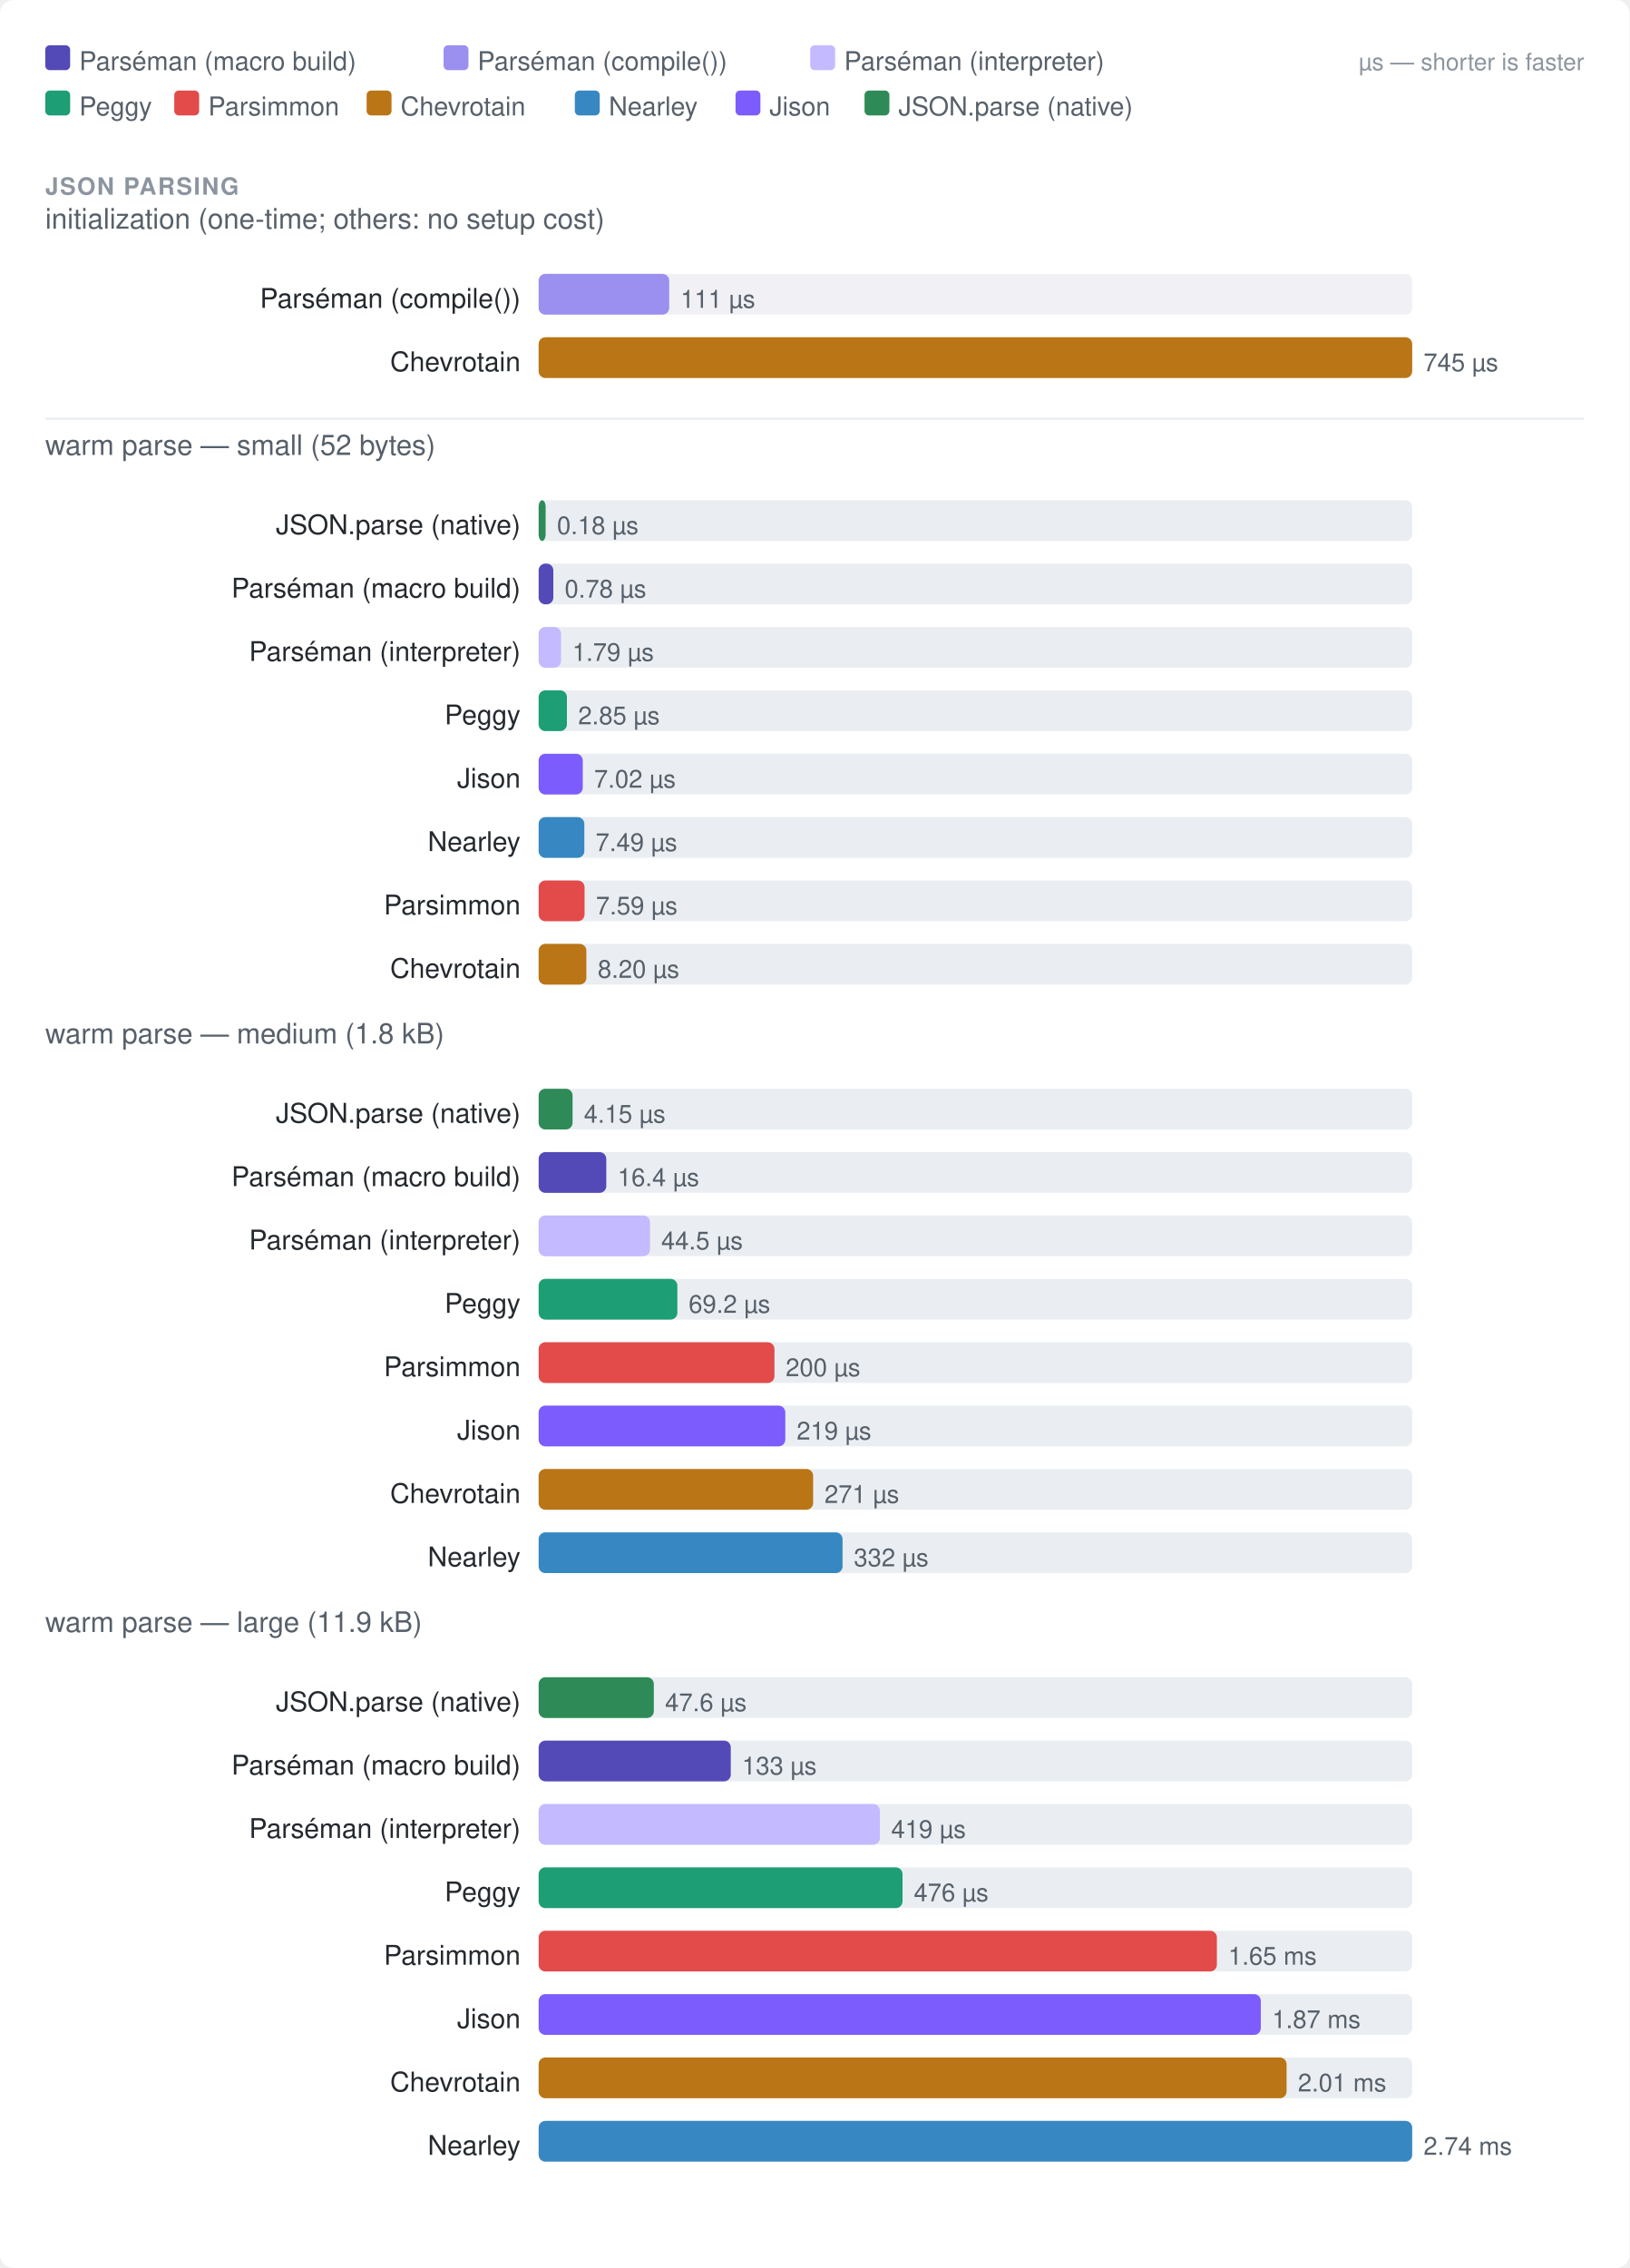
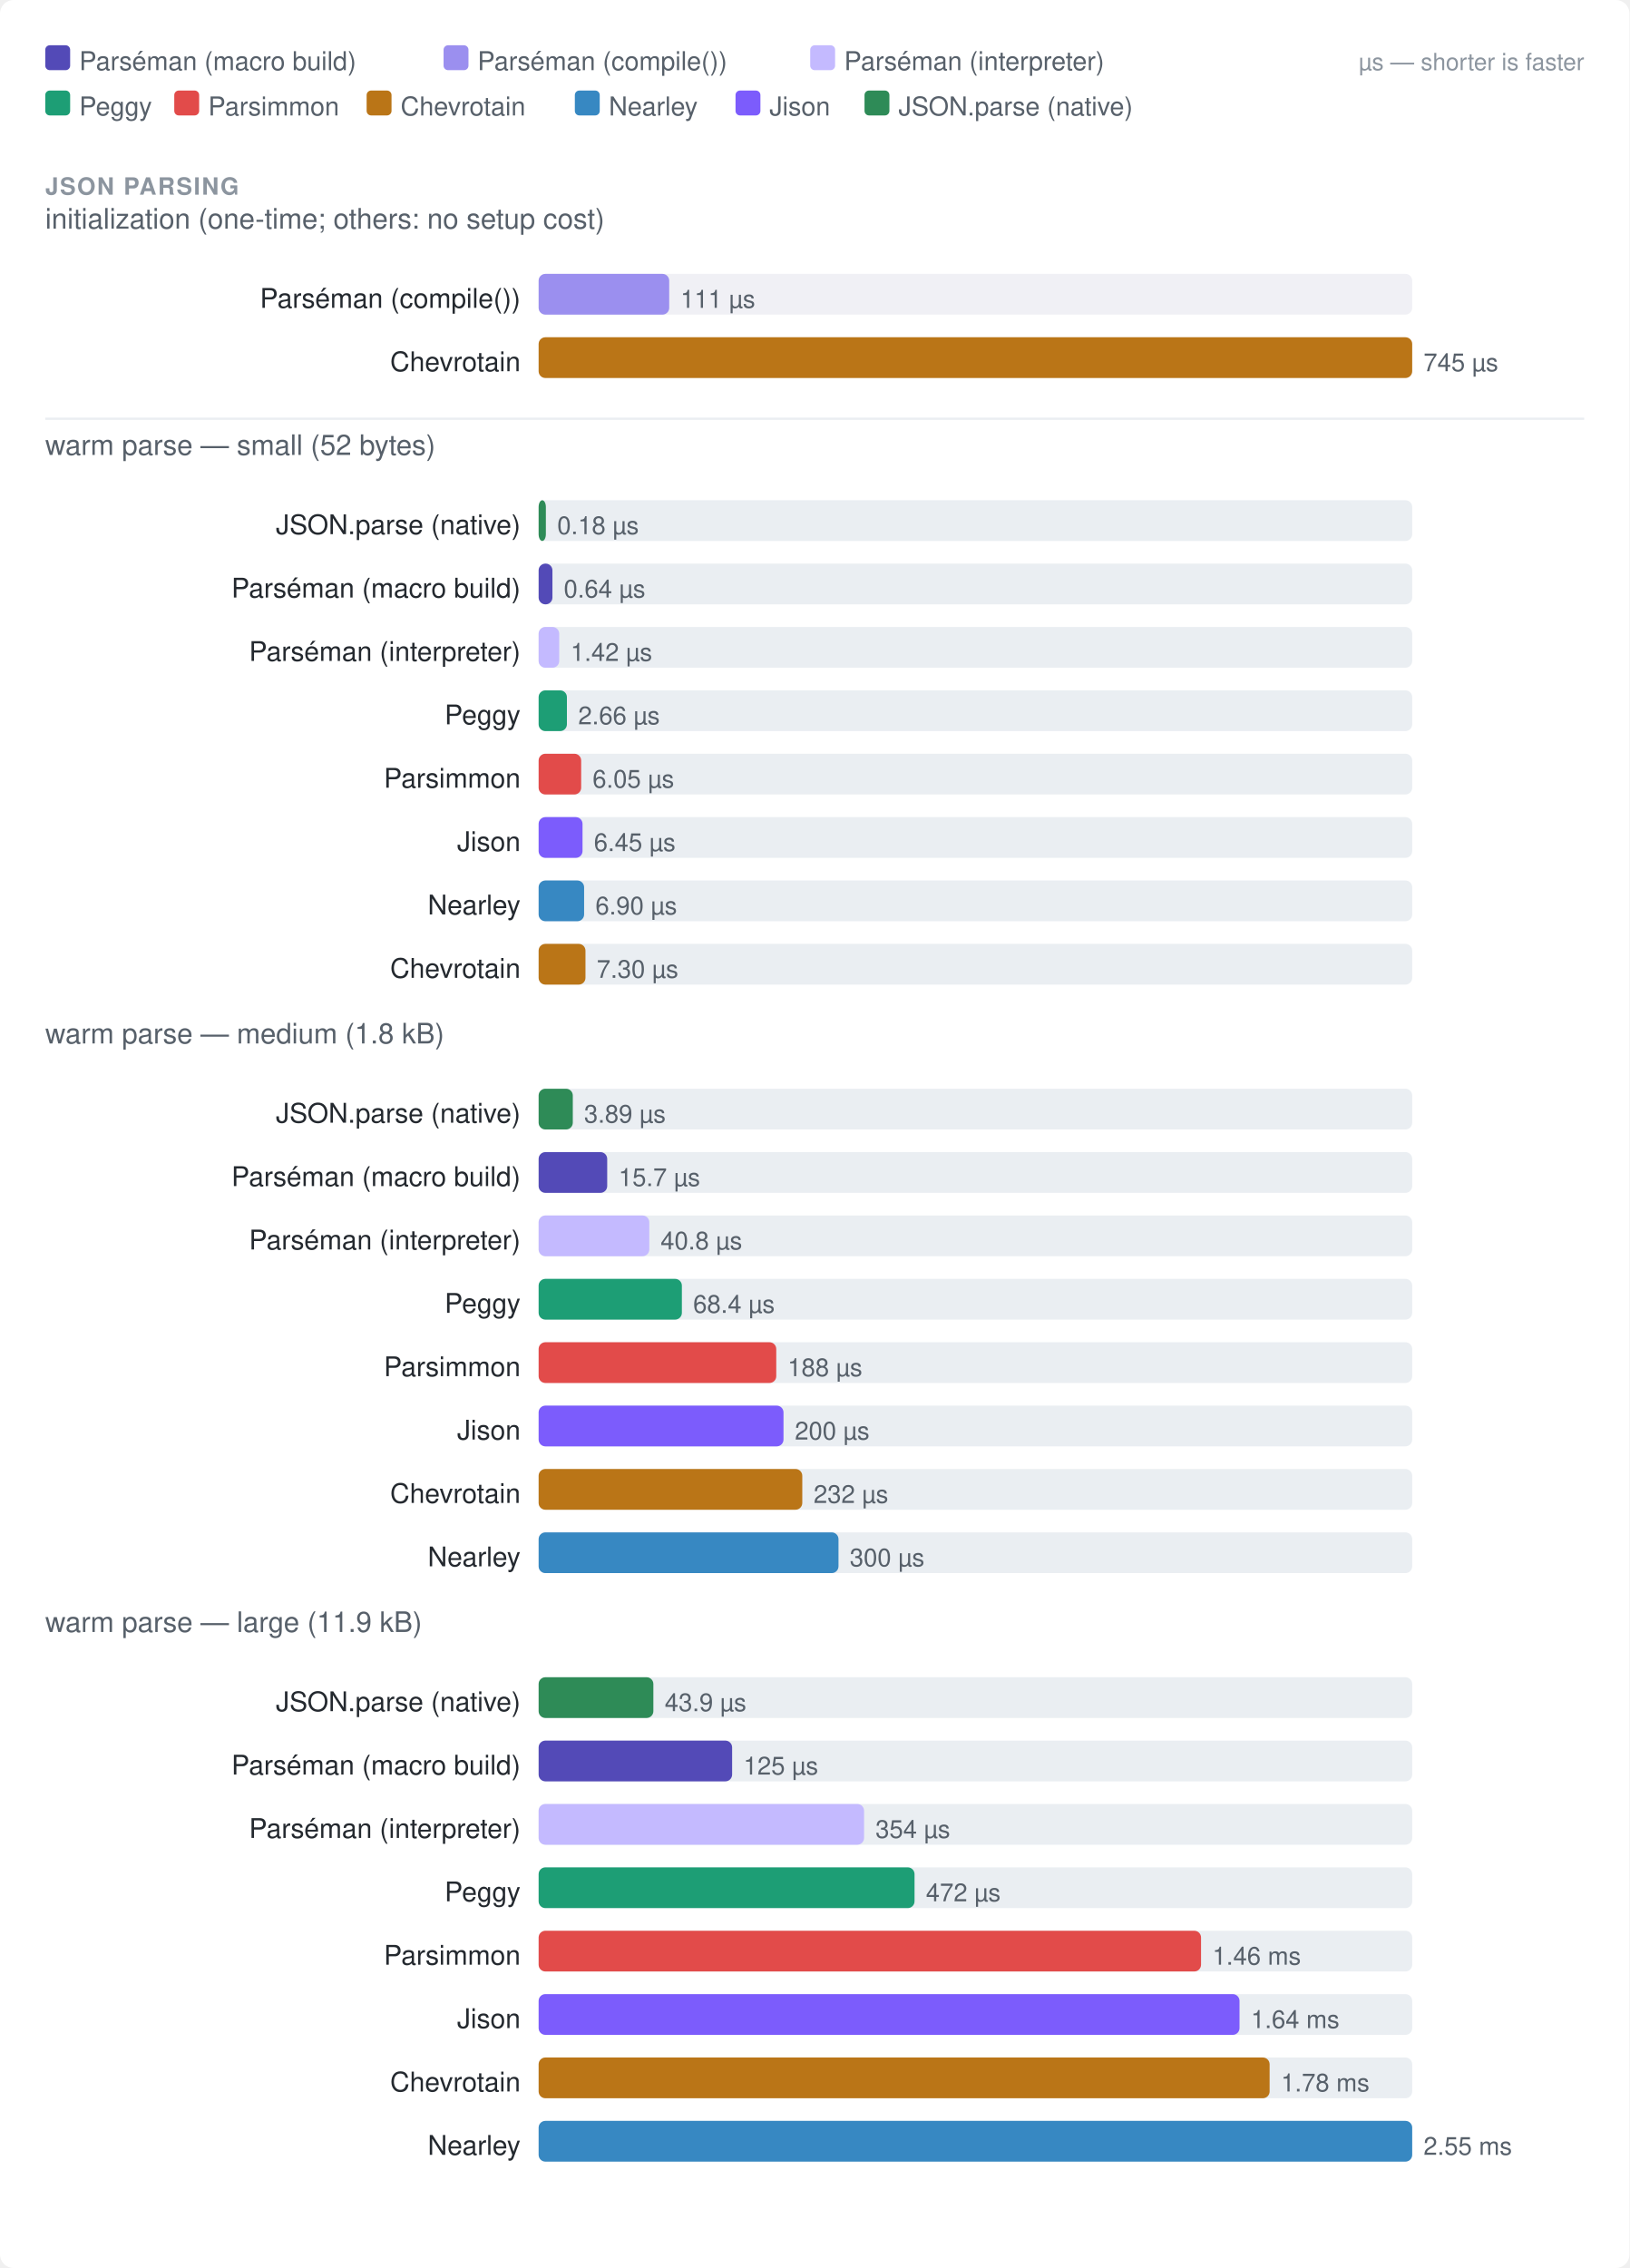
<svg xmlns="http://www.w3.org/2000/svg" viewBox="0 0 720 1002" width="720" height="1002">
  <rect width="720" height="1002" fill="white" rx="6" />
  <rect x="20" y="20" width="11" height="11" rx="2" fill="#534AB7" />
  <text x="35" y="31" font-size="11.5" fill="#57606a" font-family="-apple-system,BlinkMacSystemFont,'Segoe UI',Helvetica,Arial,sans-serif">Parséman (macro build)</text>
  <rect x="196" y="20" width="11" height="11" rx="2" fill="#9B8FEF" />
  <text x="211" y="31" font-size="11.5" fill="#57606a" font-family="-apple-system,BlinkMacSystemFont,'Segoe UI',Helvetica,Arial,sans-serif">Parséman (compile())</text>
  <rect x="358" y="20" width="11" height="11" rx="2" fill="#C4BAFF" />
  <text x="373" y="31" font-size="11.5" fill="#57606a" font-family="-apple-system,BlinkMacSystemFont,'Segoe UI',Helvetica,Arial,sans-serif">Parséman (interpreter)</text>
  <rect x="20" y="40" width="11" height="11" rx="2" fill="#1D9E75" />
  <text x="35" y="51" font-size="11.5" fill="#57606a" font-family="-apple-system,BlinkMacSystemFont,'Segoe UI',Helvetica,Arial,sans-serif">Peggy</text>
  <rect x="77" y="40" width="11" height="11" rx="2" fill="#E24B4A" />
  <text x="92" y="51" font-size="11.5" fill="#57606a" font-family="-apple-system,BlinkMacSystemFont,'Segoe UI',Helvetica,Arial,sans-serif">Parsimmon</text>
  <rect x="162" y="40" width="11" height="11" rx="2" fill="#BA7517" />
  <text x="177" y="51" font-size="11.5" fill="#57606a" font-family="-apple-system,BlinkMacSystemFont,'Segoe UI',Helvetica,Arial,sans-serif">Chevrotain</text>
  <rect x="254" y="40" width="11" height="11" rx="2" fill="#3788C2" />
  <text x="269" y="51" font-size="11.5" fill="#57606a" font-family="-apple-system,BlinkMacSystemFont,'Segoe UI',Helvetica,Arial,sans-serif">Nearley</text>
  <rect x="325" y="40" width="11" height="11" rx="2" fill="#7C5CFC" />
  <text x="340" y="51" font-size="11.5" fill="#57606a" font-family="-apple-system,BlinkMacSystemFont,'Segoe UI',Helvetica,Arial,sans-serif">Jison</text>
  <rect x="382" y="40" width="11" height="11" rx="2" fill="#2E8B57" />
  <text x="397" y="51" font-size="11.5" fill="#57606a" font-family="-apple-system,BlinkMacSystemFont,'Segoe UI',Helvetica,Arial,sans-serif">JSON.parse (native)</text>
  <text x="700" y="31" font-size="10.5" fill="#8c959f" text-anchor="end" font-family="-apple-system,BlinkMacSystemFont,'Segoe UI',Helvetica,Arial,sans-serif">µs — shorter is faster</text>
  <text x="20" y="86" font-size="10.5" font-weight="600" fill="#8c959f" letter-spacing="0.06em" font-family="-apple-system,BlinkMacSystemFont,'Segoe UI',Helvetica,Arial,sans-serif">JSON PARSING</text>
  <text x="20" y="101" font-size="12.5" fill="#57606a" font-family="-apple-system,BlinkMacSystemFont,'Segoe UI',Helvetica,Arial,sans-serif">initialization (one-time; others: no setup cost)</text>
  <text x="230" y="136" text-anchor="end" font-size="12" fill="#24292f" font-family="-apple-system,BlinkMacSystemFont,'Segoe UI',Helvetica,Arial,sans-serif">Parséman (compile())</text>
  <rect x="238" y="121" width="386" height="18" rx="3" fill="#f0f0f5" />
  <rect x="238" y="121" width="57.7" height="18" rx="3" fill="#9B8FEF" />
  <text x="300.695" y="136" font-size="11" fill="#57606a" font-family="-apple-system,BlinkMacSystemFont,'Segoe UI',Helvetica,Arial,sans-serif">111 µs</text>
  <text x="230" y="164" text-anchor="end" font-size="12" fill="#24292f" font-family="-apple-system,BlinkMacSystemFont,'Segoe UI',Helvetica,Arial,sans-serif">Chevrotain</text>
  <rect x="238" y="149" width="386" height="18" rx="3" fill="#f0f0f5" />
  <rect x="238" y="149" width="386.0" height="18" rx="3" fill="#BA7517" />
  <text x="629" y="164" font-size="11" fill="#57606a" font-family="-apple-system,BlinkMacSystemFont,'Segoe UI',Helvetica,Arial,sans-serif">745 µs</text>
  <line x1="20" y1="185" x2="700" y2="185" stroke="#eaeef2" stroke-width="1" />
  <text x="20" y="201" font-size="12.5" fill="#57606a" font-family="-apple-system,BlinkMacSystemFont,'Segoe UI',Helvetica,Arial,sans-serif">warm parse — small  (52 bytes)</text>
  <text x="230" y="236" text-anchor="end" font-size="12" fill="#24292f" font-family="-apple-system,BlinkMacSystemFont,'Segoe UI',Helvetica,Arial,sans-serif">JSON.parse (native)</text>
  <rect x="238" y="221" width="386" height="18" rx="3" fill="#eaeef2" />
-   <rect x="238" y="221" width="3.1" height="18" rx="3" fill="#2E8B57" />
-   <text x="246.095" y="236" font-size="11" fill="#57606a" font-family="-apple-system,BlinkMacSystemFont,'Segoe UI',Helvetica,Arial,sans-serif">0.18 µs</text>
+   <rect x="238" y="221" width="3.2" height="18" rx="3" fill="#2E8B57" />
+   <text x="246.209" y="236" font-size="11" fill="#57606a" font-family="-apple-system,BlinkMacSystemFont,'Segoe UI',Helvetica,Arial,sans-serif">0.18 µs</text>
  <text x="230" y="264" text-anchor="end" font-size="12" fill="#24292f" font-family="-apple-system,BlinkMacSystemFont,'Segoe UI',Helvetica,Arial,sans-serif">Parséman (macro build)</text>
  <rect x="238" y="249" width="386" height="18" rx="3" fill="#eaeef2" />
-   <rect x="238" y="249" width="6.5" height="18" rx="3" fill="#534AB7" />
-   <text x="249.5" y="264" font-size="11" fill="#57606a" font-family="-apple-system,BlinkMacSystemFont,'Segoe UI',Helvetica,Arial,sans-serif">0.78 µs</text>
+   <rect x="238" y="249" width="6.1" height="18" rx="3" fill="#534AB7" />
+   <text x="249.102" y="264" font-size="11" fill="#57606a" font-family="-apple-system,BlinkMacSystemFont,'Segoe UI',Helvetica,Arial,sans-serif">0.64 µs</text>
  <text x="230" y="292" text-anchor="end" font-size="12" fill="#24292f" font-family="-apple-system,BlinkMacSystemFont,'Segoe UI',Helvetica,Arial,sans-serif">Parséman (interpreter)</text>
  <rect x="238" y="277" width="386" height="18" rx="3" fill="#eaeef2" />
-   <rect x="238" y="277" width="9.9" height="18" rx="3" fill="#C4BAFF" />
-   <text x="252.858" y="292" font-size="11" fill="#57606a" font-family="-apple-system,BlinkMacSystemFont,'Segoe UI',Helvetica,Arial,sans-serif">1.79 µs</text>
+   <rect x="238" y="277" width="9.1" height="18" rx="3" fill="#C4BAFF" />
+   <text x="252.118" y="292" font-size="11" fill="#57606a" font-family="-apple-system,BlinkMacSystemFont,'Segoe UI',Helvetica,Arial,sans-serif">1.42 µs</text>
  <text x="230" y="320" text-anchor="end" font-size="12" fill="#24292f" font-family="-apple-system,BlinkMacSystemFont,'Segoe UI',Helvetica,Arial,sans-serif">Peggy</text>
  <rect x="238" y="305" width="386" height="18" rx="3" fill="#eaeef2" />
  <rect x="238" y="305" width="12.5" height="18" rx="3" fill="#1D9E75" />
-   <text x="255.451" y="320" font-size="11" fill="#57606a" font-family="-apple-system,BlinkMacSystemFont,'Segoe UI',Helvetica,Arial,sans-serif">2.85 µs</text>
-   <text x="230" y="348" text-anchor="end" font-size="12" fill="#24292f" font-family="-apple-system,BlinkMacSystemFont,'Segoe UI',Helvetica,Arial,sans-serif">Jison</text>
+   <text x="255.473" y="320" font-size="11" fill="#57606a" font-family="-apple-system,BlinkMacSystemFont,'Segoe UI',Helvetica,Arial,sans-serif">2.66 µs</text>
+   <text x="230" y="348" text-anchor="end" font-size="12" fill="#24292f" font-family="-apple-system,BlinkMacSystemFont,'Segoe UI',Helvetica,Arial,sans-serif">Parsimmon</text>
  <rect x="238" y="333" width="386" height="18" rx="3" fill="#eaeef2" />
-   <rect x="238" y="333" width="19.5" height="18" rx="3" fill="#7C5CFC" />
-   <text x="262.525" y="348" font-size="11" fill="#57606a" font-family="-apple-system,BlinkMacSystemFont,'Segoe UI',Helvetica,Arial,sans-serif">7.02 µs</text>
-   <text x="230" y="376" text-anchor="end" font-size="12" fill="#24292f" font-family="-apple-system,BlinkMacSystemFont,'Segoe UI',Helvetica,Arial,sans-serif">Nearley</text>
+   <rect x="238" y="333" width="18.8" height="18" rx="3" fill="#E24B4A" />
+   <text x="261.82" y="348" font-size="11" fill="#57606a" font-family="-apple-system,BlinkMacSystemFont,'Segoe UI',Helvetica,Arial,sans-serif">6.05 µs</text>
+   <text x="230" y="376" text-anchor="end" font-size="12" fill="#24292f" font-family="-apple-system,BlinkMacSystemFont,'Segoe UI',Helvetica,Arial,sans-serif">Jison</text>
  <rect x="238" y="361" width="386" height="18" rx="3" fill="#eaeef2" />
-   <rect x="238" y="361" width="20.2" height="18" rx="3" fill="#3788C2" />
-   <text x="263.17" y="376" font-size="11" fill="#57606a" font-family="-apple-system,BlinkMacSystemFont,'Segoe UI',Helvetica,Arial,sans-serif">7.49 µs</text>
-   <text x="230" y="404" text-anchor="end" font-size="12" fill="#24292f" font-family="-apple-system,BlinkMacSystemFont,'Segoe UI',Helvetica,Arial,sans-serif">Parsimmon</text>
+   <rect x="238" y="361" width="19.4" height="18" rx="3" fill="#7C5CFC" />
+   <text x="262.425" y="376" font-size="11" fill="#57606a" font-family="-apple-system,BlinkMacSystemFont,'Segoe UI',Helvetica,Arial,sans-serif">6.45 µs</text>
+   <text x="230" y="404" text-anchor="end" font-size="12" fill="#24292f" font-family="-apple-system,BlinkMacSystemFont,'Segoe UI',Helvetica,Arial,sans-serif">Nearley</text>
  <rect x="238" y="389" width="386" height="18" rx="3" fill="#eaeef2" />
-   <rect x="238" y="389" width="20.3" height="18" rx="3" fill="#E24B4A" />
-   <text x="263.302" y="404" font-size="11" fill="#57606a" font-family="-apple-system,BlinkMacSystemFont,'Segoe UI',Helvetica,Arial,sans-serif">7.59 µs</text>
+   <rect x="238" y="389" width="20.1" height="18" rx="3" fill="#3788C2" />
+   <text x="263.088" y="404" font-size="11" fill="#57606a" font-family="-apple-system,BlinkMacSystemFont,'Segoe UI',Helvetica,Arial,sans-serif">6.90 µs</text>
  <text x="230" y="432" text-anchor="end" font-size="12" fill="#24292f" font-family="-apple-system,BlinkMacSystemFont,'Segoe UI',Helvetica,Arial,sans-serif">Chevrotain</text>
  <rect x="238" y="417" width="386" height="18" rx="3" fill="#eaeef2" />
-   <rect x="238" y="417" width="21.1" height="18" rx="3" fill="#BA7517" />
-   <text x="264.103" y="432" font-size="11" fill="#57606a" font-family="-apple-system,BlinkMacSystemFont,'Segoe UI',Helvetica,Arial,sans-serif">8.20 µs</text>
+   <rect x="238" y="417" width="20.7" height="18" rx="3" fill="#BA7517" />
+   <text x="263.664" y="432" font-size="11" fill="#57606a" font-family="-apple-system,BlinkMacSystemFont,'Segoe UI',Helvetica,Arial,sans-serif">7.30 µs</text>
  <text x="20" y="461" font-size="12.5" fill="#57606a" font-family="-apple-system,BlinkMacSystemFont,'Segoe UI',Helvetica,Arial,sans-serif">warm parse — medium  (1.8 kB)</text>
  <text x="230" y="496" text-anchor="end" font-size="12" fill="#24292f" font-family="-apple-system,BlinkMacSystemFont,'Segoe UI',Helvetica,Arial,sans-serif">JSON.parse (native)</text>
  <rect x="238" y="481" width="386" height="18" rx="3" fill="#eaeef2" />
-   <rect x="238" y="481" width="15.0" height="18" rx="3" fill="#2E8B57" />
-   <text x="258.008" y="496" font-size="11" fill="#57606a" font-family="-apple-system,BlinkMacSystemFont,'Segoe UI',Helvetica,Arial,sans-serif">4.15 µs</text>
+   <rect x="238" y="481" width="15.1" height="18" rx="3" fill="#2E8B57" />
+   <text x="258.089" y="496" font-size="11" fill="#57606a" font-family="-apple-system,BlinkMacSystemFont,'Segoe UI',Helvetica,Arial,sans-serif">3.89 µs</text>
  <text x="230" y="524" text-anchor="end" font-size="12" fill="#24292f" font-family="-apple-system,BlinkMacSystemFont,'Segoe UI',Helvetica,Arial,sans-serif">Parséman (macro build)</text>
  <rect x="238" y="509" width="386" height="18" rx="3" fill="#eaeef2" />
-   <rect x="238" y="509" width="29.9" height="18" rx="3" fill="#534AB7" />
-   <text x="272.883" y="524" font-size="11" fill="#57606a" font-family="-apple-system,BlinkMacSystemFont,'Segoe UI',Helvetica,Arial,sans-serif">16.4 µs</text>
+   <rect x="238" y="509" width="30.3" height="18" rx="3" fill="#534AB7" />
+   <text x="273.305" y="524" font-size="11" fill="#57606a" font-family="-apple-system,BlinkMacSystemFont,'Segoe UI',Helvetica,Arial,sans-serif">15.7 µs</text>
  <text x="230" y="552" text-anchor="end" font-size="12" fill="#24292f" font-family="-apple-system,BlinkMacSystemFont,'Segoe UI',Helvetica,Arial,sans-serif">Parséman (interpreter)</text>
  <rect x="238" y="537" width="386" height="18" rx="3" fill="#eaeef2" />
-   <rect x="238" y="537" width="49.2" height="18" rx="3" fill="#C4BAFF" />
-   <text x="292.168" y="552" font-size="11" fill="#57606a" font-family="-apple-system,BlinkMacSystemFont,'Segoe UI',Helvetica,Arial,sans-serif">44.5 µs</text>
+   <rect x="238" y="537" width="48.9" height="18" rx="3" fill="#C4BAFF" />
+   <text x="291.892" y="552" font-size="11" fill="#57606a" font-family="-apple-system,BlinkMacSystemFont,'Segoe UI',Helvetica,Arial,sans-serif">40.8 µs</text>
  <text x="230" y="580" text-anchor="end" font-size="12" fill="#24292f" font-family="-apple-system,BlinkMacSystemFont,'Segoe UI',Helvetica,Arial,sans-serif">Peggy</text>
  <rect x="238" y="565" width="386" height="18" rx="3" fill="#eaeef2" />
-   <rect x="238" y="565" width="61.3" height="18" rx="3" fill="#1D9E75" />
-   <text x="304.289" y="580" font-size="11" fill="#57606a" font-family="-apple-system,BlinkMacSystemFont,'Segoe UI',Helvetica,Arial,sans-serif">69.2 µs</text>
+   <rect x="238" y="565" width="63.3" height="18" rx="3" fill="#1D9E75" />
+   <text x="306.272" y="580" font-size="11" fill="#57606a" font-family="-apple-system,BlinkMacSystemFont,'Segoe UI',Helvetica,Arial,sans-serif">68.4 µs</text>
  <text x="230" y="608" text-anchor="end" font-size="12" fill="#24292f" font-family="-apple-system,BlinkMacSystemFont,'Segoe UI',Helvetica,Arial,sans-serif">Parsimmon</text>
  <rect x="238" y="593" width="386" height="18" rx="3" fill="#eaeef2" />
-   <rect x="238" y="593" width="104.2" height="18" rx="3" fill="#E24B4A" />
-   <text x="347.162" y="608" font-size="11" fill="#57606a" font-family="-apple-system,BlinkMacSystemFont,'Segoe UI',Helvetica,Arial,sans-serif">200 µs</text>
+   <rect x="238" y="593" width="105.0" height="18" rx="3" fill="#E24B4A" />
+   <text x="348.02" y="608" font-size="11" fill="#57606a" font-family="-apple-system,BlinkMacSystemFont,'Segoe UI',Helvetica,Arial,sans-serif">188 µs</text>
  <text x="230" y="636" text-anchor="end" font-size="12" fill="#24292f" font-family="-apple-system,BlinkMacSystemFont,'Segoe UI',Helvetica,Arial,sans-serif">Jison</text>
  <rect x="238" y="621" width="386" height="18" rx="3" fill="#eaeef2" />
-   <rect x="238" y="621" width="109.0" height="18" rx="3" fill="#7C5CFC" />
-   <text x="352.001" y="636" font-size="11" fill="#57606a" font-family="-apple-system,BlinkMacSystemFont,'Segoe UI',Helvetica,Arial,sans-serif">219 µs</text>
+   <rect x="238" y="621" width="108.2" height="18" rx="3" fill="#7C5CFC" />
+   <text x="351.195" y="636" font-size="11" fill="#57606a" font-family="-apple-system,BlinkMacSystemFont,'Segoe UI',Helvetica,Arial,sans-serif">200 µs</text>
  <text x="230" y="664" text-anchor="end" font-size="12" fill="#24292f" font-family="-apple-system,BlinkMacSystemFont,'Segoe UI',Helvetica,Arial,sans-serif">Chevrotain</text>
  <rect x="238" y="649" width="386" height="18" rx="3" fill="#eaeef2" />
-   <rect x="238" y="649" width="121.3" height="18" rx="3" fill="#BA7517" />
-   <text x="364.301" y="664" font-size="11" fill="#57606a" font-family="-apple-system,BlinkMacSystemFont,'Segoe UI',Helvetica,Arial,sans-serif">271 µs</text>
+   <rect x="238" y="649" width="116.5" height="18" rx="3" fill="#BA7517" />
+   <text x="359.493" y="664" font-size="11" fill="#57606a" font-family="-apple-system,BlinkMacSystemFont,'Segoe UI',Helvetica,Arial,sans-serif">232 µs</text>
  <text x="230" y="692" text-anchor="end" font-size="12" fill="#24292f" font-family="-apple-system,BlinkMacSystemFont,'Segoe UI',Helvetica,Arial,sans-serif">Nearley</text>
  <rect x="238" y="677" width="386" height="18" rx="3" fill="#eaeef2" />
-   <rect x="238" y="677" width="134.3" height="18" rx="3" fill="#3788C2" />
-   <text x="377.282" y="692" font-size="11" fill="#57606a" font-family="-apple-system,BlinkMacSystemFont,'Segoe UI',Helvetica,Arial,sans-serif">332 µs</text>
+   <rect x="238" y="677" width="132.5" height="18" rx="3" fill="#3788C2" />
+   <text x="375.463" y="692" font-size="11" fill="#57606a" font-family="-apple-system,BlinkMacSystemFont,'Segoe UI',Helvetica,Arial,sans-serif">300 µs</text>
  <text x="20" y="721" font-size="12.5" fill="#57606a" font-family="-apple-system,BlinkMacSystemFont,'Segoe UI',Helvetica,Arial,sans-serif">warm parse — large  (11.9 kB)</text>
  <text x="230" y="756" text-anchor="end" font-size="12" fill="#24292f" font-family="-apple-system,BlinkMacSystemFont,'Segoe UI',Helvetica,Arial,sans-serif">JSON.parse (native)</text>
  <rect x="238" y="741" width="386" height="18" rx="3" fill="#eaeef2" />
-   <rect x="238" y="741" width="50.9" height="18" rx="3" fill="#2E8B57" />
-   <text x="293.854" y="756" font-size="11" fill="#57606a" font-family="-apple-system,BlinkMacSystemFont,'Segoe UI',Helvetica,Arial,sans-serif">47.6 µs</text>
+   <rect x="238" y="741" width="50.7" height="18" rx="3" fill="#2E8B57" />
+   <text x="293.714" y="756" font-size="11" fill="#57606a" font-family="-apple-system,BlinkMacSystemFont,'Segoe UI',Helvetica,Arial,sans-serif">43.9 µs</text>
  <text x="230" y="784" text-anchor="end" font-size="12" fill="#24292f" font-family="-apple-system,BlinkMacSystemFont,'Segoe UI',Helvetica,Arial,sans-serif">Parséman (macro build)</text>
  <rect x="238" y="769" width="386" height="18" rx="3" fill="#eaeef2" />
-   <rect x="238" y="769" width="84.9" height="18" rx="3" fill="#534AB7" />
-   <text x="327.86" y="784" font-size="11" fill="#57606a" font-family="-apple-system,BlinkMacSystemFont,'Segoe UI',Helvetica,Arial,sans-serif">133 µs</text>
+   <rect x="238" y="769" width="85.5" height="18" rx="3" fill="#534AB7" />
+   <text x="328.524" y="784" font-size="11" fill="#57606a" font-family="-apple-system,BlinkMacSystemFont,'Segoe UI',Helvetica,Arial,sans-serif">125 µs</text>
  <text x="230" y="812" text-anchor="end" font-size="12" fill="#24292f" font-family="-apple-system,BlinkMacSystemFont,'Segoe UI',Helvetica,Arial,sans-serif">Parséman (interpreter)</text>
  <rect x="238" y="797" width="386" height="18" rx="3" fill="#eaeef2" />
-   <rect x="238" y="797" width="150.8" height="18" rx="3" fill="#C4BAFF" />
-   <text x="393.783" y="812" font-size="11" fill="#57606a" font-family="-apple-system,BlinkMacSystemFont,'Segoe UI',Helvetica,Arial,sans-serif">419 µs</text>
+   <rect x="238" y="797" width="143.8" height="18" rx="3" fill="#C4BAFF" />
+   <text x="386.84" y="812" font-size="11" fill="#57606a" font-family="-apple-system,BlinkMacSystemFont,'Segoe UI',Helvetica,Arial,sans-serif">354 µs</text>
  <text x="230" y="840" text-anchor="end" font-size="12" fill="#24292f" font-family="-apple-system,BlinkMacSystemFont,'Segoe UI',Helvetica,Arial,sans-serif">Peggy</text>
  <rect x="238" y="825" width="386" height="18" rx="3" fill="#eaeef2" />
-   <rect x="238" y="825" width="160.8" height="18" rx="3" fill="#1D9E75" />
-   <text x="403.781" y="840" font-size="11" fill="#57606a" font-family="-apple-system,BlinkMacSystemFont,'Segoe UI',Helvetica,Arial,sans-serif">476 µs</text>
+   <rect x="238" y="825" width="166.1" height="18" rx="3" fill="#1D9E75" />
+   <text x="409.133" y="840" font-size="11" fill="#57606a" font-family="-apple-system,BlinkMacSystemFont,'Segoe UI',Helvetica,Arial,sans-serif">472 µs</text>
  <text x="230" y="868" text-anchor="end" font-size="12" fill="#24292f" font-family="-apple-system,BlinkMacSystemFont,'Segoe UI',Helvetica,Arial,sans-serif">Parsimmon</text>
  <rect x="238" y="853" width="386" height="18" rx="3" fill="#eaeef2" />
-   <rect x="238" y="853" width="299.7" height="18" rx="3" fill="#E24B4A" />
-   <text x="542.703" y="868" font-size="11" fill="#57606a" font-family="-apple-system,BlinkMacSystemFont,'Segoe UI',Helvetica,Arial,sans-serif">1.65 ms</text>
+   <rect x="238" y="853" width="292.7" height="18" rx="3" fill="#E24B4A" />
+   <text x="535.723" y="868" font-size="11" fill="#57606a" font-family="-apple-system,BlinkMacSystemFont,'Segoe UI',Helvetica,Arial,sans-serif">1.46 ms</text>
  <text x="230" y="896" text-anchor="end" font-size="12" fill="#24292f" font-family="-apple-system,BlinkMacSystemFont,'Segoe UI',Helvetica,Arial,sans-serif">Jison</text>
  <rect x="238" y="881" width="386" height="18" rx="3" fill="#eaeef2" />
-   <rect x="238" y="881" width="319.1" height="18" rx="3" fill="#7C5CFC" />
-   <text x="562.073" y="896" font-size="11" fill="#57606a" font-family="-apple-system,BlinkMacSystemFont,'Segoe UI',Helvetica,Arial,sans-serif">1.87 ms</text>
+   <rect x="238" y="881" width="309.7" height="18" rx="3" fill="#7C5CFC" />
+   <text x="552.739" y="896" font-size="11" fill="#57606a" font-family="-apple-system,BlinkMacSystemFont,'Segoe UI',Helvetica,Arial,sans-serif">1.64 ms</text>
  <text x="230" y="924" text-anchor="end" font-size="12" fill="#24292f" font-family="-apple-system,BlinkMacSystemFont,'Segoe UI',Helvetica,Arial,sans-serif">Chevrotain</text>
  <rect x="238" y="909" width="386" height="18" rx="3" fill="#eaeef2" />
-   <rect x="238" y="909" width="330.5" height="18" rx="3" fill="#BA7517" />
-   <text x="573.486" y="924" font-size="11" fill="#57606a" font-family="-apple-system,BlinkMacSystemFont,'Segoe UI',Helvetica,Arial,sans-serif">2.01 ms</text>
+   <rect x="238" y="909" width="323.0" height="18" rx="3" fill="#BA7517" />
+   <text x="566.013" y="924" font-size="11" fill="#57606a" font-family="-apple-system,BlinkMacSystemFont,'Segoe UI',Helvetica,Arial,sans-serif">1.78 ms</text>
  <text x="230" y="952" text-anchor="end" font-size="12" fill="#24292f" font-family="-apple-system,BlinkMacSystemFont,'Segoe UI',Helvetica,Arial,sans-serif">Nearley</text>
  <rect x="238" y="937" width="386" height="18" rx="3" fill="#eaeef2" />
  <rect x="238" y="937" width="386.0" height="18" rx="3" fill="#3788C2" />
-   <text x="629" y="952" font-size="11" fill="#57606a" font-family="-apple-system,BlinkMacSystemFont,'Segoe UI',Helvetica,Arial,sans-serif">2.74 ms</text>
+   <text x="629" y="952" font-size="11" fill="#57606a" font-family="-apple-system,BlinkMacSystemFont,'Segoe UI',Helvetica,Arial,sans-serif">2.55 ms</text>
</svg>
